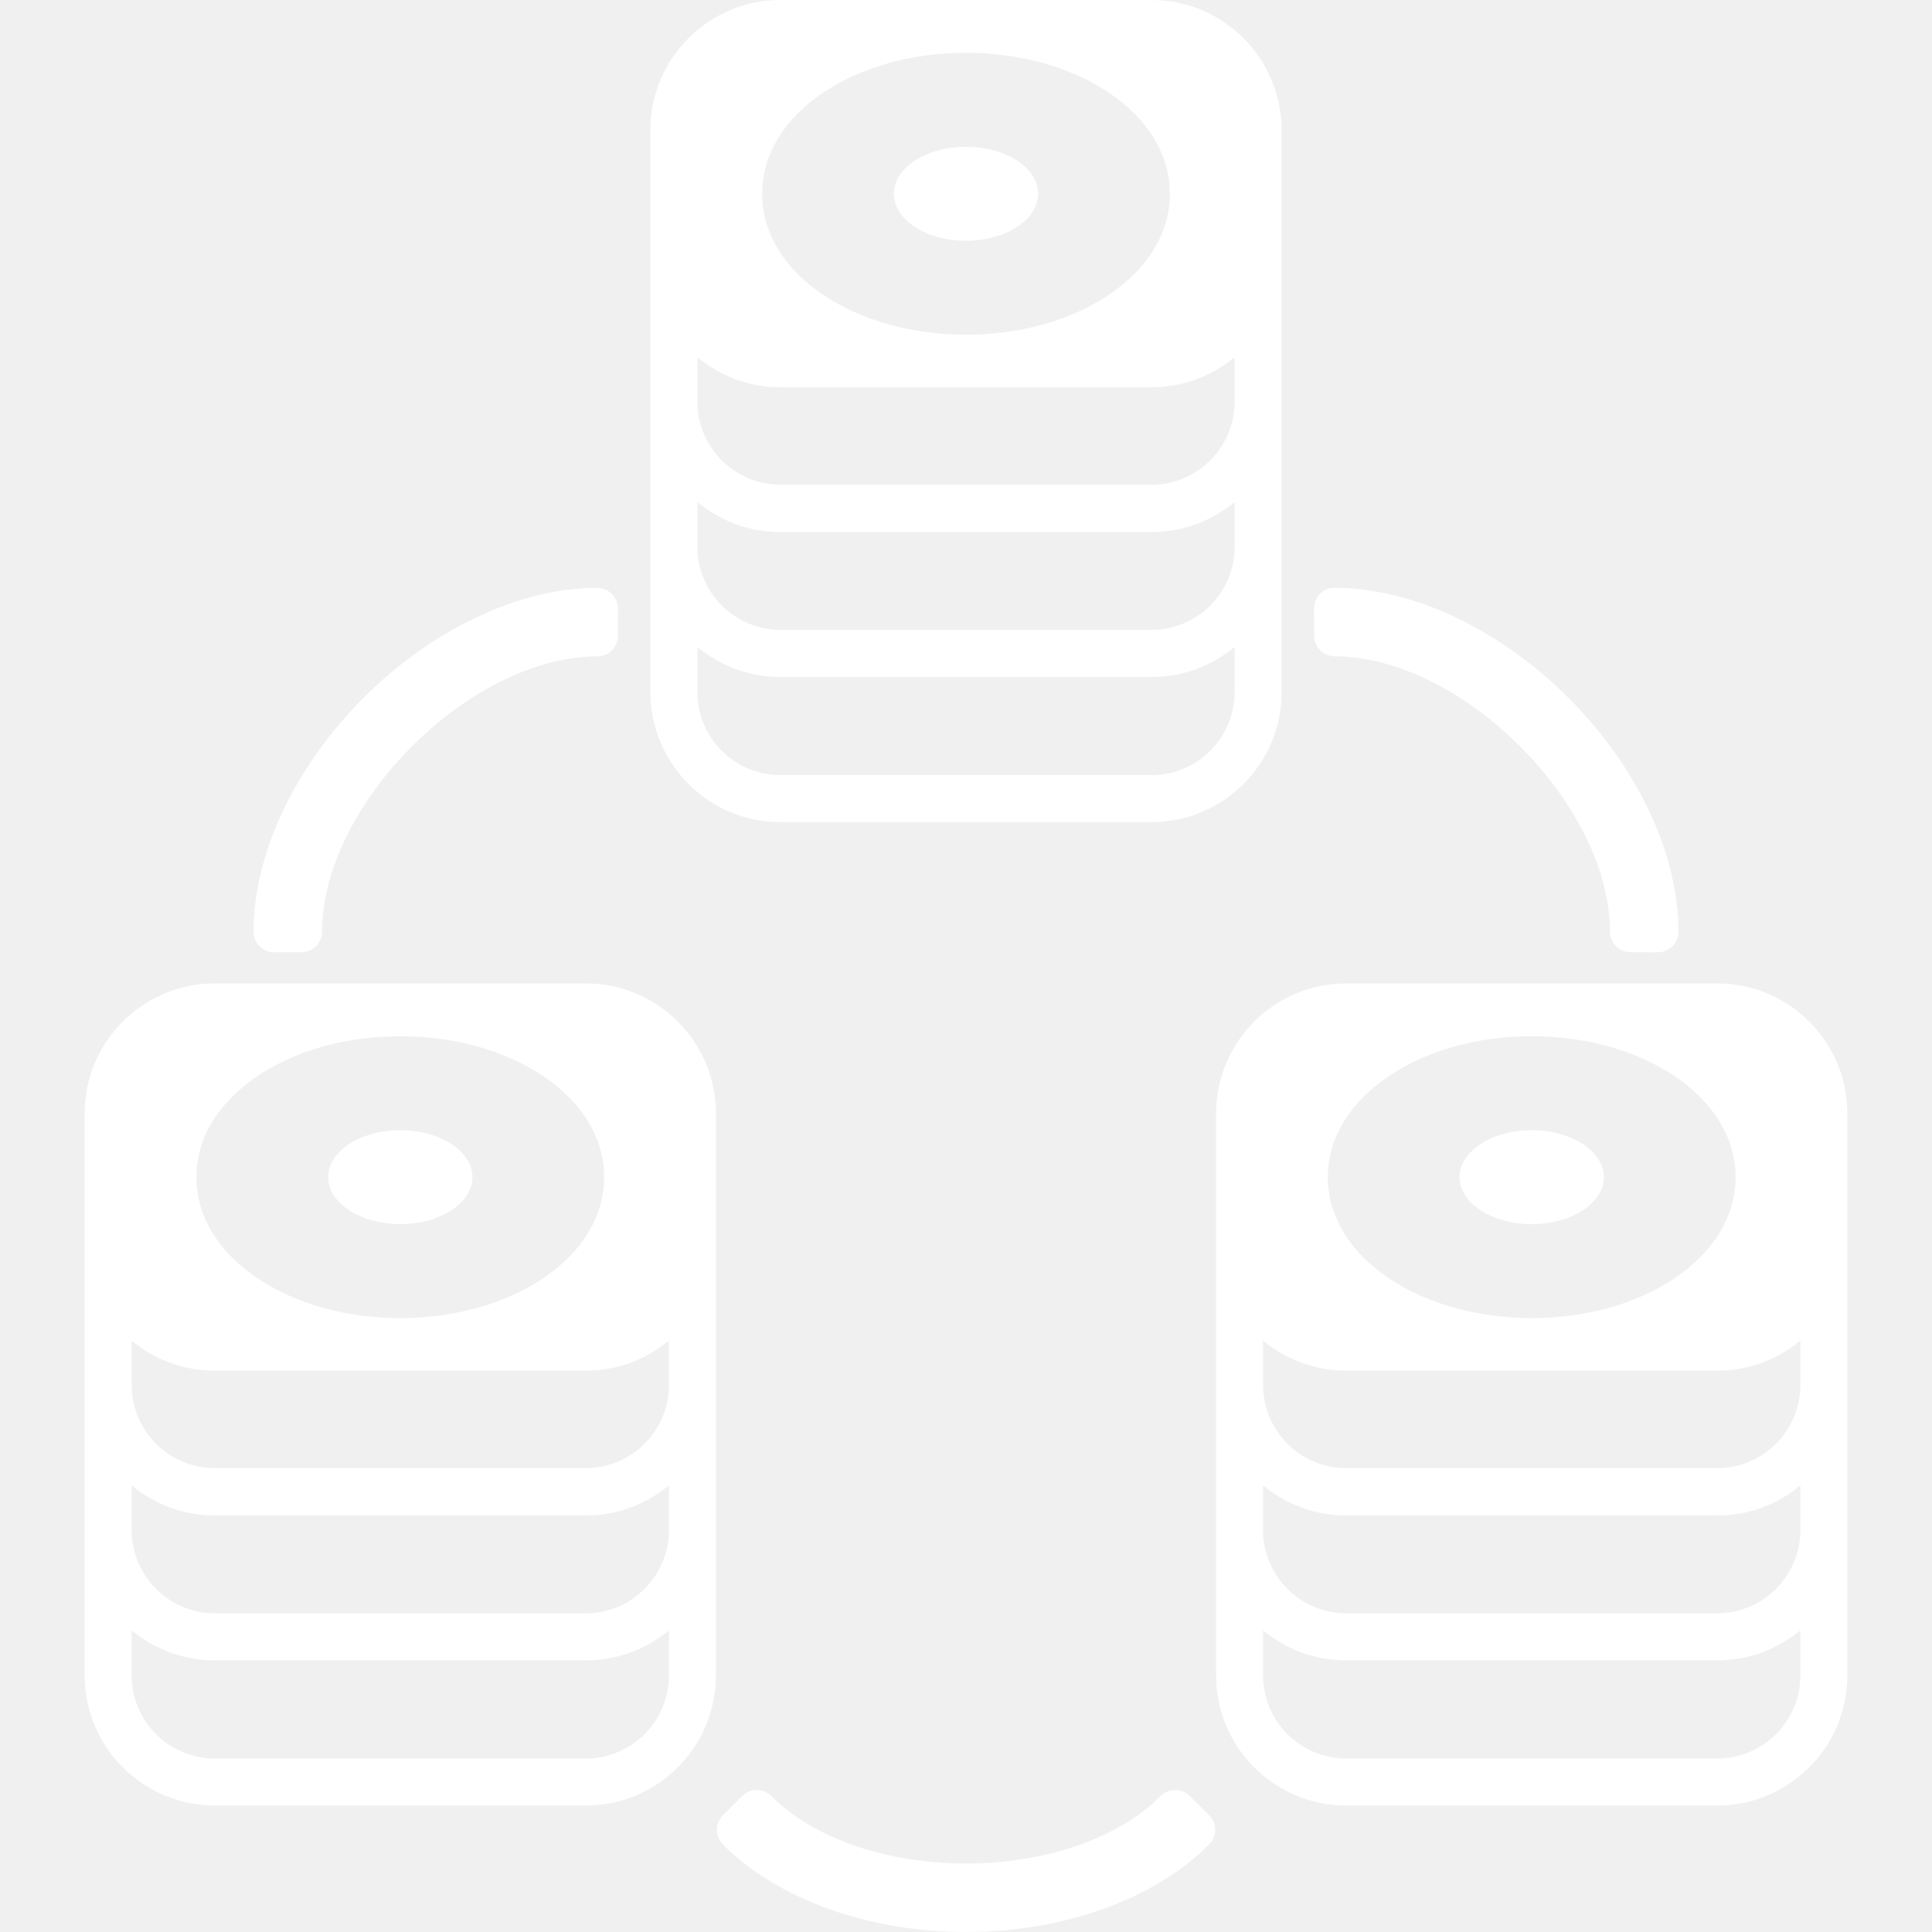
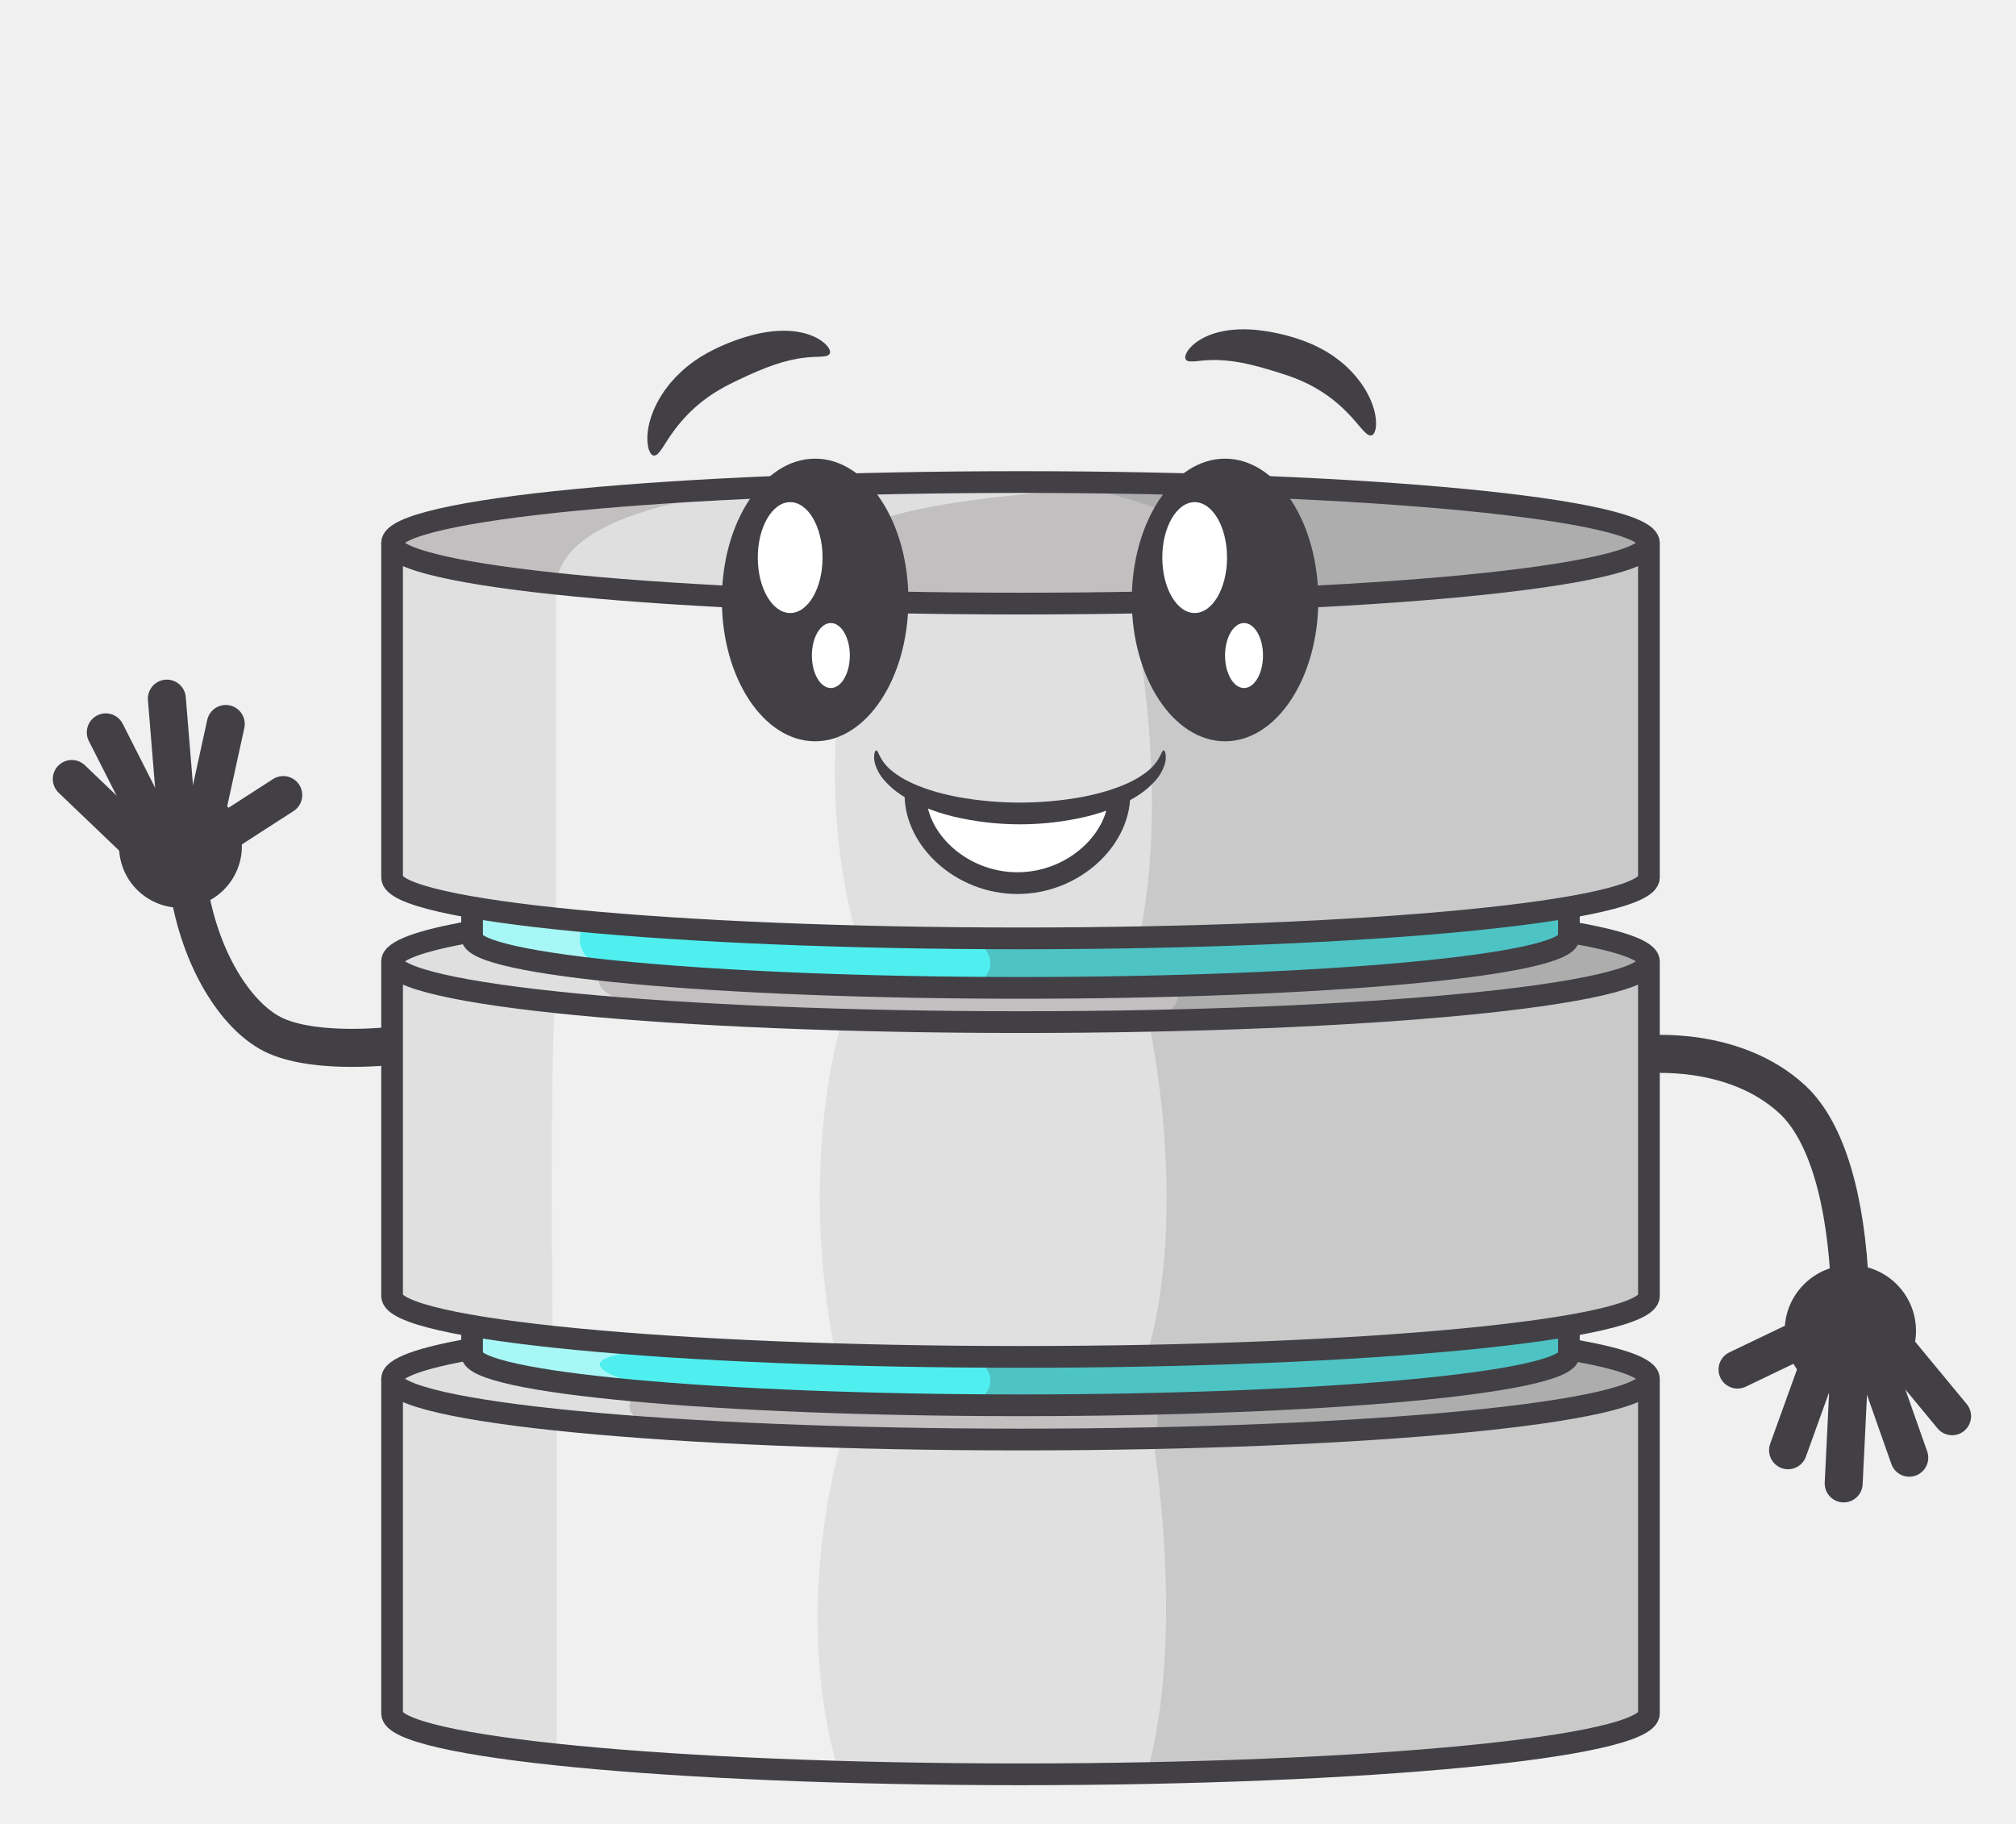
- <svg xmlns="http://www.w3.org/2000/svg" version="1.1" id="Capa_1" x="0px" y="0px" viewBox="0 0 423 423" style="enable-background:new 0 0 423 423;" xml:space="preserve">
-   <g>
-     <path style="fill: white;" d="M260.474,393.222c-1.761-1.753-4.61-1.747-6.363,0.014C244.904,402.48,228.975,408,211.5,408s-33.404-5.52-42.611-14.765   c-1.754-1.761-4.603-1.767-6.363-0.014l-4.252,4.233c-0.846,0.842-1.323,1.986-1.325,3.179c-0.002,1.194,0.469,2.339,1.312,3.185   C170.22,415.83,190.123,423,211.5,423s41.28-7.17,53.24-19.181c0.842-0.846,1.314-1.991,1.312-3.185   c-0.003-1.193-0.479-2.337-1.325-3.179L260.474,393.222z" />
-     <path style="fill: white;" d="M60.017,208.486c0.003,0,0.007,0,0.01,0l6-0.013c1.194-0.002,2.337-0.479,3.179-1.325c0.842-0.846,1.314-1.991,1.312-3.185   c-0.028-13.047,7.333-28.213,19.689-40.571c12.331-12.33,27.471-19.69,40.581-19.69c2.482,0,4.495-2.009,4.5-4.49l0.013-6   c0.002-1.195-0.516-2.342-1.36-3.189c-0.844-0.846-2.035-1.321-3.23-1.321c-16.921,0-36.028,9.003-51.109,24.083   c-15.116,15.117-24.119,34.261-24.083,51.21C55.523,206.478,57.536,208.486,60.017,208.486z" />
-     <path style="fill: white;" d="M292.293,143.703c13.03,0,28.17,7.361,40.5,19.69c12.357,12.357,19.718,27.524,19.69,40.571   c-0.002,1.194,0.469,2.339,1.311,3.185c0.842,0.846,1.985,1.322,3.179,1.325l6,0.013c0.003,0,0.006,0,0.01,0   c2.48,0,4.494-2.008,4.5-4.49c0.036-16.949-8.967-36.093-24.084-51.21c-15.081-15.08-34.187-24.083-51.199-24.083   c-1.195,0-2.341,0.476-3.186,1.321c-0.844,0.846-1.317,1.993-1.314,3.189l0.013,6C287.718,141.694,289.811,143.703,292.293,143.703   z" />
-     <path style="fill: white;" d="M170.882,180h81.237c15.706,0,28.485-12.778,28.485-28.487v-31.781c0-0.01,0-0.02,0-0.029V88.008v-0.086V56.307v-0.08   v-27.74C280.604,12.778,267.825,0,252.119,0h-81.237c-15.706,0-28.486,12.778-28.486,28.487v27.74v0.08v31.615v0.086v31.694   c0,0.01,0,0.02,0,0.029v31.781C142.396,167.222,155.175,180,170.882,180z M180.769,19.929c8.282-5.394,19.197-8.365,30.732-8.365   c11.535,0,22.45,2.971,30.732,8.365c8.969,5.837,13.906,13.825,13.906,22.491c0,8.667-4.937,16.655-13.906,22.493   c-8.282,5.395-19.197,8.365-30.732,8.365c-11.536,0-22.45-2.971-30.732-8.365c-8.968-5.838-13.906-13.826-13.906-22.493   C166.863,33.754,171.8,25.767,180.769,19.929z M152.682,78.201c4.939,4.113,11.285,6.592,18.2,6.592h81.237   c6.916,0,13.262-2.479,18.202-6.592v9.722c0,10.036-8.165,18.202-18.202,18.202h-81.237c-10.036,0-18.2-8.166-18.2-18.202V78.201z    M152.682,109.903c4.939,4.113,11.285,6.592,18.2,6.592h81.237c6.916,0,13.262-2.479,18.202-6.592v9.799   c0,10.037-8.165,18.203-18.202,18.203h-81.237c-10.036,0-18.2-8.166-18.2-18.203V109.903z M152.682,141.632   c4.939,4.112,11.287,6.587,18.2,6.587h81.237c6.915,0,13.263-2.475,18.202-6.587v9.881c0,10.035-8.165,18.2-18.202,18.2h-81.237   c-10.036,0-18.2-8.165-18.2-18.2V141.632z" />
-     <path style="fill: white;" d="M211.501,52.708c8.712,0,15.797-4.614,15.797-10.287c0-5.669-7.085-10.283-15.797-10.283   c-8.712,0-15.799,4.614-15.799,10.283C195.702,48.093,202.789,52.708,211.501,52.708z" />
-     <path style="fill: white;" d="M128.26,215.311H47.023c-15.706,0-28.485,12.778-28.485,28.487v27.74v0.08v31.615v0.086v31.694c0,0.01,0,0.02,0,0.029   v31.781c0,15.709,12.779,28.487,28.485,28.487h81.237c15.706,0,28.485-12.778,28.485-28.487v-31.781c0-0.01,0-0.02,0-0.029v-31.694   v-0.086v-31.615v-0.08v-27.74C156.745,228.089,143.966,215.311,128.26,215.311z M56.909,235.24   c8.282-5.395,19.197-8.365,30.732-8.365s22.45,2.971,30.732,8.365c8.969,5.837,13.905,13.825,13.905,22.491   c0,8.667-4.936,16.655-13.905,22.493c-8.282,5.395-19.197,8.365-30.732,8.365s-22.45-2.971-30.732-8.365   c-8.968-5.838-13.905-13.826-13.905-22.493C43.004,249.065,47.941,241.078,56.909,235.24z M146.461,366.824   c0,10.035-8.164,18.2-18.201,18.2H47.023c-10.035,0-18.2-8.164-18.2-18.2v-9.881c4.939,4.112,11.287,6.587,18.2,6.587h81.237   c6.914,0,13.263-2.475,18.201-6.587V366.824z M146.461,335.014c0,10.037-8.164,18.203-18.201,18.203H47.023   c-10.035,0-18.2-8.166-18.2-18.203v-9.799c4.939,4.113,11.285,6.592,18.2,6.592h81.237c6.916,0,13.262-2.479,18.201-6.592V335.014z    M146.461,303.233c0,10.036-8.164,18.202-18.201,18.202H47.023c-10.035,0-18.2-8.166-18.2-18.202v-9.722   c4.939,4.113,11.285,6.592,18.2,6.592h81.237c6.916,0,13.262-2.478,18.201-6.592V303.233z" />
-     <path style="fill: white;" d="M87.642,268.019c8.712,0,15.798-4.614,15.798-10.287c0-5.669-7.086-10.283-15.798-10.283s-15.799,4.614-15.799,10.283   C71.843,263.404,78.93,268.019,87.642,268.019z" />
-     <path style="fill: white;" d="M375.978,215.311h-81.236c-15.707,0-28.486,12.778-28.486,28.487v27.74v0.08v31.615v0.086v31.694c0,0.01,0,0.02,0,0.029   v31.781c0,15.709,12.779,28.487,28.486,28.487h81.236c15.706,0,28.485-12.778,28.485-28.487v-31.781c0-0.01,0-0.02,0-0.029v-31.694   v-0.086v-31.615v-0.08v-27.74C404.463,228.089,391.684,215.311,375.978,215.311z M304.628,235.24   c8.282-5.395,19.196-8.365,30.732-8.365c11.534,0,22.449,2.971,30.731,8.365c8.969,5.837,13.906,13.825,13.906,22.491   c0,8.667-4.938,16.655-13.906,22.493c-8.282,5.395-19.197,8.365-30.731,8.365c-11.536,0-22.45-2.971-30.732-8.365   c-8.969-5.838-13.906-13.826-13.906-22.493C290.722,249.065,295.659,241.078,304.628,235.24z M394.18,366.824   c0,10.035-8.165,18.2-18.202,18.2h-81.236c-10.036,0-18.2-8.164-18.2-18.2v-9.881c4.939,4.112,11.286,6.587,18.2,6.587h81.236   c6.915,0,13.263-2.475,18.202-6.587V366.824z M394.18,335.014c0,10.037-8.165,18.203-18.202,18.203h-81.236   c-10.036,0-18.2-8.166-18.2-18.203v-9.799c4.939,4.113,11.285,6.592,18.2,6.592h81.236c6.916,0,13.263-2.479,18.202-6.592V335.014z    M394.18,303.233c0,10.036-8.165,18.202-18.202,18.202h-81.236c-10.036,0-18.2-8.166-18.2-18.202v-9.722   c4.939,4.113,11.285,6.592,18.2,6.592h81.236c6.916,0,13.263-2.478,18.202-6.592V303.233z" />
-     <path style="fill: white;" d="M335.36,268.019c8.712,0,15.797-4.614,15.797-10.287c0-5.669-7.085-10.283-15.797-10.283   c-8.713,0-15.799,4.614-15.799,10.283C319.561,263.404,326.647,268.019,335.36,268.019z" />
+ <svg xmlns="http://www.w3.org/2000/svg" xmlns:xlink="http://www.w3.org/1999/xlink" viewBox="0 -60 399 361" version="1.1">
+   <defs>
+     <filter id="alpha" filterUnits="objectBoundingBox" x="0%" y="0%" width="100%" height="100%">
+       <feColorMatrix type="matrix" in="SourceGraphic" values="0 0 0 0 1 0 0 0 0 1 0 0 0 0 1 0 0 0 1 0" />
+     </filter>
+     <mask id="mask0">
+       <g filter="url(#alpha)">
+         <rect x="0" y="0" width="399" height="301" style="fill:rgb(0%,0%,0%);fill-opacity:0.149;stroke:none;" />
+       </g>
+     </mask>
+     <clipPath id="clip1">
+       <rect x="0" y="0" width="399" height="301" />
+     </clipPath>
+     <g id="surface5" clip-path="url(#clip1)">
+       <path style=" stroke:none;fill-rule:nonzero;fill:rgb(25.882%,25.098%,27.059%);fill-opacity:1;" d="M 224.176 60.641 C 224.176 60.641 231.652 95.023 225.68 124.539 C 225.68 124.539 311.996 125.227 325.734 114.039 C 326.594 91.016 324.66 48.633 324.66 48.633 C 324.66 48.633 343.332 35.938 204.68 34.215 C 235.59 40.461 261.773 51.004 224.176 60.641 Z M 224.176 60.641 " />
+     </g>
+     <mask id="mask1">
+       <g filter="url(#alpha)">
+         <rect x="0" y="0" width="399" height="301" style="fill:rgb(0%,0%,0%);fill-opacity:0.149;stroke:none;" />
+       </g>
+     </mask>
+     <clipPath id="clip2">
+       <rect x="0" y="0" width="399" height="301" />
+     </clipPath>
+     <g id="surface8" clip-path="url(#clip2)">
+       <path style=" stroke:none;fill-rule:nonzero;fill:rgb(25.882%,25.098%,27.059%);fill-opacity:1;" d="M 227.434 142.66 C 227.434 142.66 235.555 179.414 226.914 208.516 C 226.914 208.516 312.98 207.223 326.82 196.895 C 326.496 155.91 326.305 131.188 326.305 131.188 C 326.305 131.188 327.164 127.312 310.281 124.301 C 307.703 126.598 314 133.051 230.582 135.488 C 236.875 136.504 229.586 142.555 227.434 142.66 Z M 227.434 142.66 " />
+     </g>
+     <mask id="mask2">
+       <g filter="url(#alpha)">
+         <rect x="0" y="0" width="399" height="301" style="fill:rgb(0%,0%,0%);fill-opacity:0.149;stroke:none;" />
+       </g>
+     </mask>
+     <clipPath id="clip3">
+       <rect x="0" y="0" width="399" height="301" />
+     </clipPath>
+     <g id="surface11" clip-path="url(#clip3)">
+       <path style=" stroke:none;fill-rule:nonzero;fill:rgb(25.882%,25.098%,27.059%);fill-opacity:1;" d="M 228.254 225.25 C 228.254 225.25 234.73 263.578 226.965 291.086 C 226.965 291.086 315.875 291.77 326.496 278.859 C 325.855 249.492 324.566 217.223 324.566 217.223 C 324.566 217.223 331.969 209.797 311.367 207.539 C 305.895 213.672 261.465 216.254 228.629 217.223 C 229.918 221.746 228.254 225.25 228.254 225.25 Z M 228.254 225.25 " />
+     </g>
+     <mask id="mask3">
+       <g filter="url(#alpha)">
+         <rect x="0" y="0" width="399" height="301" style="fill:rgb(0%,0%,0%);fill-opacity:0.251;stroke:none;" />
+       </g>
+     </mask>
+     <clipPath id="clip4">
+       <rect x="0" y="0" width="399" height="301" />
+     </clipPath>
+     <g id="surface14" clip-path="url(#clip4)">
+       <path style=" stroke:none;fill-rule:nonzero;fill:rgb(25.882%,25.098%,27.059%);fill-opacity:1;" d="M 191.59 125.016 C 191.59 125.016 200.816 129.965 192.66 135.344 C 218.848 137.066 303.625 133.84 310.281 125.23 C 311.996 121.359 309.422 119.207 309.422 119.207 C 309.422 119.207 250.613 126.523 191.59 125.016 Z M 191.59 125.016 " />
+     </g>
+     <mask id="mask4">
+       <g filter="url(#alpha)">
+         <rect x="0" y="0" width="399" height="301" style="fill:rgb(0%,0%,0%);fill-opacity:0.251;stroke:none;" />
+       </g>
+     </mask>
+     <clipPath id="clip5">
+       <rect x="0" y="0" width="399" height="301" />
+     </clipPath>
+     <g id="surface17" clip-path="url(#clip5)">
+       <path style=" stroke:none;fill-rule:nonzero;fill:rgb(25.882%,25.098%,27.059%);fill-opacity:1;" d="M 191.59 207.637 C 191.59 207.637 200.816 212.586 192.66 217.965 C 218.848 219.684 303.625 216.457 310.281 207.852 C 311.996 203.98 309.422 201.828 309.422 201.828 C 309.422 201.828 250.613 209.141 191.59 207.637 Z M 191.59 207.637 " />
+     </g>
+     <mask id="mask5">
+       <g filter="url(#alpha)">
+         <rect x="0" y="0" width="399" height="301" style="fill:rgb(0%,0%,0%);fill-opacity:0.502;stroke:none;" />
+       </g>
+     </mask>
+     <clipPath id="clip6">
+       <rect x="0" y="0" width="399" height="301" />
+     </clipPath>
+     <g id="surface20" clip-path="url(#clip6)">
+       <path style=" stroke:none;fill-rule:nonzero;fill:rgb(100%,100%,100%);fill-opacity:1;" d="M 163.023 224.227 C 156.934 223.828 150.449 223.582 144.445 223.129 C 133.285 222.266 123.754 223.867 112.809 221.066 C 112.133 220.891 111.469 220.668 110.82 220.402 C 110.805 220.59 110.16 219.613 110.16 219.809 C 110.16 228.52 110.16 285.965 110.16 285.965 C 110.16 285.965 128.273 289.18 166.18 291.129 C 166.18 291.129 156.176 264.008 166.48 225.277 C 165.309 224.988 164.156 224.637 163.023 224.227 Z M 163.023 224.227 " />
+     </g>
+     <mask id="mask6">
+       <g filter="url(#alpha)">
+         <rect x="0" y="0" width="399" height="301" style="fill:rgb(0%,0%,0%);fill-opacity:0.502;stroke:none;" />
+       </g>
+     </mask>
+     <clipPath id="clip7">
+       <rect x="0" y="0" width="399" height="301" />
+     </clipPath>
+     <g id="surface23" clip-path="url(#clip7)">
+       <path style=" stroke:none;fill-rule:nonzero;fill:rgb(100%,100%,100%);fill-opacity:1;" d="M 126.777 215.484 C 116.477 214.594 106.223 212.164 96.086 209.141 C 94.406 208.723 92.883 207.891 91.363 207.051 C 87.285 207.48 78.512 209.121 78.004 215.363 C 78.652 215.629 79.316 215.848 79.992 216.027 C 90.938 218.824 101.453 220.762 112.613 221.621 C 118.625 222.078 124.699 222.727 130.789 223.129 C 126.828 221.707 121.543 218.934 126.777 215.484 Z M 126.777 215.484 " />
+     </g>
+     <mask id="mask7">
+       <g filter="url(#alpha)">
+         <rect x="0" y="0" width="399" height="301" style="fill:rgb(0%,0%,0%);fill-opacity:0.502;stroke:none;" />
+       </g>
+     </mask>
+     <clipPath id="clip8">
+       <rect x="0" y="0" width="399" height="301" />
+     </clipPath>
+     <g id="surface26" clip-path="url(#clip8)">
+       <path style=" stroke:none;fill-rule:nonzero;fill:rgb(100%,100%,100%);fill-opacity:1;" d="M 93.73 202.859 L 93.418 206.898 C 93.418 206.898 92.605 206.918 91.355 207.051 C 92.875 207.891 94.398 208.723 96.074 209.141 C 106.223 212.156 116.484 214.594 126.77 215.484 C 127.32 215.129 127.895 214.805 128.484 214.52 C 128.484 214.52 106.895 209.492 127.84 207.262 C 116.426 205.352 105.16 202.34 93.73 202.859 Z M 93.73 202.859 " />
+     </g>
+     <mask id="mask8">
+       <g filter="url(#alpha)">
+         <rect x="0" y="0" width="399" height="301" style="fill:rgb(0%,0%,0%);fill-opacity:0.502;stroke:none;" />
+       </g>
+     </mask>
+     <clipPath id="clip9">
+       <rect x="0" y="0" width="399" height="301" />
+     </clipPath>
+     <g id="surface29" clip-path="url(#clip9)">
+       <path style=" stroke:none;fill-rule:nonzero;fill:rgb(100%,100%,100%);fill-opacity:1;" d="M 90.234 124.336 C 86.031 124.77 79.129 126.211 78.047 131.043 C 78.004 131.23 77.969 131.453 77.93 131.711 C 87.723 136.082 99.137 136.418 110.027 137.926 C 111.316 138.141 112.391 138.355 113.676 138.355 C 117.613 138.645 121.547 138.719 125.48 138.809 C 121.012 137.52 117.047 135.492 119.078 132.613 C 111.199 132.008 103.449 130.246 96.078 127.383 C 94.062 126.504 92.109 125.484 90.234 124.336 Z M 90.234 124.336 " />
+     </g>
+     <mask id="mask9">
+       <g filter="url(#alpha)">
+         <rect x="0" y="0" width="399" height="301" style="fill:rgb(0%,0%,0%);fill-opacity:0.502;stroke:none;" />
+       </g>
+     </mask>
+     <clipPath id="clip10">
+       <rect x="0" y="0" width="399" height="301" />
+     </clipPath>
+     <g id="surface32" clip-path="url(#clip10)">
+       <path style=" stroke:none;fill-rule:nonzero;fill:rgb(100%,100%,100%);fill-opacity:1;" d="M 92.746 119.992 L 93.504 124.156 C 93.504 124.156 92.148 124.145 90.234 124.336 C 92.109 125.484 94.062 126.504 96.078 127.383 C 103.449 130.246 111.199 132.008 119.078 132.613 C 119.262 132.359 119.465 132.121 119.688 131.902 C 119.688 131.902 111.98 128.891 115.809 122.465 C 111.688 121.625 107.637 120.801 103.59 120.5 C 99.977 120.18 96.359 120.07 92.746 119.992 Z M 92.746 119.992 " />
+     </g>
+     <mask id="mask10">
+       <g filter="url(#alpha)">
+         <rect x="0" y="0" width="399" height="301" style="fill:rgb(0%,0%,0%);fill-opacity:0.502;stroke:none;" />
+       </g>
+     </mask>
+     <clipPath id="clip11">
+       <rect x="0" y="0" width="399" height="301" />
+     </clipPath>
+     <g id="surface35" clip-path="url(#clip11)">
+       <path style=" stroke:none;fill-rule:nonzero;fill:rgb(100%,100%,100%);fill-opacity:1;" d="M 226.789 36.16 C 226.789 36.16 110.242 27.121 110.027 56.598 L 110.027 120.285 C 110.027 120.285 112.82 122.434 124.84 123.297 L 124.941 123.863 C 126.527 123.898 128.117 123.938 129.703 124 C 130.262 123.633 130.914 123.426 131.582 123.406 C 136.156 123.281 140.73 123.66 145.266 124.246 C 149.469 124.785 153.949 125.582 157.812 125.871 L 159.051 125.957 C 162.531 125.508 166.023 125.277 169.523 125.129 C 167.164 117.363 160.883 89.133 170.133 59.18 L 180.863 60.473 C 180.863 60.473 125.91 40.891 226.789 36.16 Z M 226.789 36.16 " />
+     </g>
+     <mask id="mask11">
+       <g filter="url(#alpha)">
+         <rect x="0" y="0" width="399" height="301" style="fill:rgb(0%,0%,0%);fill-opacity:0.502;stroke:none;" />
+       </g>
+     </mask>
+     <clipPath id="clip12">
+       <rect x="0" y="0" width="399" height="301" />
+     </clipPath>
+     <g id="surface38" clip-path="url(#clip12)">
+       <path style=" stroke:none;fill-rule:nonzero;fill:rgb(100%,100%,100%);fill-opacity:1;" d="M 166.691 141.586 C 166.691 141.586 161.914 142.469 157.461 141.176 C 153.527 141.086 149.59 141.012 145.656 140.723 C 144.371 140.723 143.297 140.508 142.008 140.293 C 135.02 139.324 128.027 140.344 121.176 138.969 C 119.609 138.93 118.043 138.934 116.477 138.914 C 114.25 138.918 112.031 138.781 109.824 138.504 C 108.785 153.578 109.379 204.195 109.379 204.195 C 109.379 204.195 118.84 206.578 125.922 206.578 L 125.91 206.73 C 131.023 206.5 136.105 206.977 141.184 207.742 C 149.273 208.008 157.367 208.227 165.465 208.332 C 163.715 200.574 158.602 171.316 166.691 141.586 Z M 166.691 141.586 " />
+     </g>
+   </defs>
+   <g id="surface1">
+     <path style=" stroke:none;fill-rule:nonzero;fill:rgb(87.843%,87.843%,87.843%);fill-opacity:1;" d="M 76.68 113.312 C 76.68 113.312 84.406 124.609 191.293 125.254 C 296.891 128.48 326.184 115.25 326.184 115.25 L 327.469 46.832 C 327.469 46.832 322.961 57.156 209.637 59.094 C 96.312 61.031 76.996 48.121 76.996 48.121 Z M 76.68 113.312 " />
+     <path style=" stroke:none;fill-rule:nonzero;fill:rgb(87.843%,87.843%,87.843%);fill-opacity:1;" d="M 76.68 195.934 C 76.68 195.934 84.406 207.227 191.293 207.871 C 296.891 211.102 326.184 197.867 326.184 197.867 L 327.469 129.449 C 327.469 129.449 322.961 139.777 209.637 141.715 C 96.312 143.648 76.996 130.742 76.996 130.742 Z M 76.68 195.934 " />
+     <path style=" stroke:none;fill-rule:nonzero;fill:rgb(87.843%,87.843%,87.843%);fill-opacity:1;" d="M 76.68 279.41 C 76.68 279.41 84.406 290.707 191.293 291.352 C 296.891 294.578 326.184 281.348 326.184 281.348 L 327.469 212.93 C 327.469 212.93 322.961 223.258 209.637 225.191 C 96.312 227.129 76.996 214.219 76.996 214.219 Z M 76.68 279.41 " />
+     <path style=" stroke:none;fill-rule:nonzero;fill:rgb(75.686%,74.902%,74.902%);fill-opacity:1;" d="M 92.93 206.777 C 92.93 206.777 79.336 208.355 77.762 213.805 C 77.762 213.805 89.234 224.328 199.656 224.973 C 310.082 225.617 327.465 212.926 327.465 212.926 C 327.465 212.926 318.008 206.766 310.137 207.055 C 310.422 210.066 306.988 212.793 286.672 214.801 C 266.352 216.809 95.98 223.426 92.93 206.777 Z M 92.93 206.777 " />
+     <path style=" stroke:none;fill-rule:nonzero;fill:rgb(75.686%,74.902%,74.902%);fill-opacity:1;" d="M 92.93 123.727 C 92.93 123.727 79.336 125.305 77.762 130.754 C 77.762 130.754 89.234 141.277 199.656 141.926 C 310.082 142.57 327.465 129.875 327.465 129.875 C 327.465 129.875 318.008 123.719 310.137 124.008 C 310.422 127.02 306.988 129.742 286.672 131.75 C 266.352 133.762 95.98 140.379 92.93 123.727 Z M 92.93 123.727 " />
+     <path style=" stroke:none;fill-rule:nonzero;fill:rgb(75.686%,74.902%,74.902%);fill-opacity:1;" d="M 325.855 47.035 C 325.855 40.332 270.094 34.895 201.309 34.895 C 132.523 34.895 76.762 40.332 76.762 47.035 C 76.762 53.742 132.523 59.18 201.309 59.18 C 270.094 59.18 325.855 53.742 325.855 47.035 Z M 325.855 47.035 " />
+     <path style=" stroke:none;fill-rule:nonzero;fill:rgb(31.373%,93.725%,93.725%);fill-opacity:1;" d="M 93.289 119.637 C 93.289 119.637 186.137 131.387 310.723 119.766 C 312.012 124.93 309.758 126.223 309.758 126.223 C 309.758 126.223 277.242 136.227 195.473 135.258 C 113.699 134.289 92.773 126.223 92.773 126.223 Z M 93.289 119.637 " />
+     <path style=" stroke:none;fill-rule:nonzero;fill:rgb(31.373%,93.725%,93.725%);fill-opacity:1;" d="M 93.074 202.473 C 93.074 202.473 178.926 214.953 310.281 202.902 L 309.852 208.926 C 309.852 208.926 293.109 220.977 187.512 217.965 C 112.391 217.102 94.504 210.074 94.504 210.074 Z M 93.074 202.473 " />
+     <path style=" stroke:none;fill-rule:nonzero;fill:rgb(100%,100%,100%);fill-opacity:1;" d="M 215.754 99.891 C 215.395 100.152 215.02 100.391 214.629 100.602 C 214.891 100.445 213.918 100.855 213.789 100.895 C 212.918 101.137 212.027 101.32 211.133 101.438 C 209.238 101.773 207.328 101.977 205.406 102.047 C 203.402 102.113 200.926 102.117 199.27 101.898 C 196.828 101.57 194.406 101.109 191.938 101.004 C 191.422 100.977 190.902 101.082 190.438 101.309 L 190.402 101.309 C 190.328 101.285 190.113 101.207 189.988 101.16 C 189.863 101.117 189.734 101.035 189.609 100.969 C 189.523 100.922 189.438 100.871 189.355 100.82 C 189.324 100.789 189.074 100.605 188.984 100.52 L 188.941 100.48 C 188.812 100.285 188.703 100.082 188.609 99.867 C 187.809 98.172 185.363 97.816 183.887 98.719 C 182.172 99.766 181.938 101.754 182.738 103.449 C 183.711 105.504 185.422 106.785 187.426 107.578 C 187.312 108.906 187.895 110.332 189.145 110.902 C 195.246 113.684 203.215 115.289 209.535 112.406 C 210.734 111.859 211.809 111.066 212.984 110.469 L 213.004 110.469 C 213.262 110.359 213.52 110.254 213.777 110.152 C 214.512 109.852 215.238 109.531 215.965 109.211 C 218.637 108.023 220.949 105.93 220.969 102.801 C 220.988 100.301 217.879 98.348 215.754 99.891 Z M 215.754 99.891 " />
+     <use xlink:href="#surface5" mask="url(#mask0)" />
+     <use xlink:href="#surface8" mask="url(#mask1)" />
+     <use xlink:href="#surface11" mask="url(#mask2)" />
+     <use xlink:href="#surface14" mask="url(#mask3)" />
+     <use xlink:href="#surface17" mask="url(#mask4)" />
+     <use xlink:href="#surface20" mask="url(#mask5)" />
+     <use xlink:href="#surface23" mask="url(#mask6)" />
+     <use xlink:href="#surface26" mask="url(#mask7)" />
+     <use xlink:href="#surface29" mask="url(#mask8)" />
+     <use xlink:href="#surface32" mask="url(#mask9)" />
+     <use xlink:href="#surface35" mask="url(#mask10)" />
+     <use xlink:href="#surface38" mask="url(#mask11)" />
+     <path style="fill:none;stroke-width:20;stroke-linecap:butt;stroke-linejoin:miter;stroke:rgb(25.882%,25.098%,27.059%);stroke-opacity:1;stroke-miterlimit:10;" d="M 1520.484 220.482 C 1520.484 189.599 1261.046 164.581 941.002 164.581 C 620.977 164.581 361.539 189.599 361.539 220.482 C 361.539 251.347 620.977 276.383 941.002 276.383 C 1261.046 276.383 1520.484 251.347 1520.484 220.482 Z M 1520.484 220.482 " transform="matrix(0.214632,0,0,0.215154,0,0)" />
+     <path style="fill:none;stroke-width:20;stroke-linecap:butt;stroke-linejoin:miter;stroke:rgb(25.882%,25.098%,27.059%);stroke-opacity:1;stroke-miterlimit:10;" d="M 361.557 220.446 L 361.557 528.456 C 361.557 559.339 620.995 584.357 941.039 584.357 C 1261.064 584.357 1520.502 559.357 1520.502 528.456 L 1520.502 220.555 " transform="matrix(0.214632,0,0,0.215154,0,0)" />
+     <path style="fill:none;stroke-width:20;stroke-linecap:butt;stroke-linejoin:miter;stroke:rgb(25.882%,25.098%,27.059%);stroke-opacity:1;stroke-miterlimit:10;" d="M 435.303 555.054 L 435.303 583.358 C 435.303 609.049 661.726 629.891 941.002 629.891 C 1220.296 629.891 1446.702 609.049 1446.702 583.358 L 1446.702 555.054 " transform="matrix(0.214632,0,0,0.215154,0,0)" />
+     <path style="fill:none;stroke-width:20;stroke-linecap:butt;stroke-linejoin:miter;stroke:rgb(25.882%,25.098%,27.059%);stroke-opacity:1;stroke-miterlimit:10;" d="M 1445.774 578.348 C 1493.384 586.282 1520.484 595.468 1520.484 605.472 C 1520.484 636.355 1261.046 661.391 941.002 661.391 C 620.977 661.391 361.557 636.355 361.557 605.454 C 361.557 595.559 388.402 586.173 435.376 578.039 " transform="matrix(0.214632,0,0,0.215154,0,0)" />
+     <path style="fill:none;stroke-width:20;stroke-linecap:butt;stroke-linejoin:miter;stroke:rgb(25.882%,25.098%,27.059%);stroke-opacity:1;stroke-miterlimit:10;" d="M 361.557 605.454 L 361.557 913.446 C 361.557 944.329 620.995 969.365 941.039 969.365 C 1261.064 969.365 1520.502 944.365 1520.502 913.446 L 1520.502 605.563 " transform="matrix(0.214632,0,0,0.215154,0,0)" />
+     <path style="fill:none;stroke-width:20;stroke-linecap:butt;stroke-linejoin:miter;stroke:rgb(25.882%,25.098%,27.059%);stroke-opacity:1;stroke-miterlimit:10;" d="M 435.303 936.068 L 435.303 967.35 C 435.303 993.058 661.726 1013.883 941.002 1013.883 C 1220.296 1013.883 1446.702 993.058 1446.702 967.35 L 1446.702 939.063 " transform="matrix(0.214632,0,0,0.215154,0,0)" />
+     <path style="fill:none;stroke-width:20;stroke-linecap:butt;stroke-linejoin:miter;stroke:rgb(25.882%,25.098%,27.059%);stroke-opacity:1;stroke-miterlimit:10;" d="M 1445.774 962.357 C 1493.384 970.273 1520.484 979.478 1520.484 989.482 C 1520.484 1020.364 1261.046 1045.383 941.002 1045.383 C 620.977 1045.383 361.557 1020.364 361.557 989.445 C 361.557 979.569 388.402 970.182 435.376 962.049 " transform="matrix(0.214632,0,0,0.215154,0,0)" />
+     <path style="fill:none;stroke-width:20;stroke-linecap:butt;stroke-linejoin:miter;stroke:rgb(25.882%,25.098%,27.059%);stroke-opacity:1;stroke-miterlimit:10;" d="M 361.557 989.445 L 361.557 1297.456 C 361.557 1328.338 620.995 1353.357 941.039 1353.357 C 1261.064 1353.357 1520.502 1328.356 1520.502 1297.456 L 1520.502 989.554 " transform="matrix(0.214632,0,0,0.215154,0,0)" />
+     <path style=" stroke:none;fill-rule:nonzero;fill:rgb(25.882%,25.098%,27.059%);fill-opacity:1;" d="M 260.914 58.75 C 260.914 43.301 252.652 30.781 242.457 30.781 C 232.262 30.781 223.996 43.301 223.996 58.75 C 223.996 74.195 232.262 86.719 242.457 86.719 C 252.652 86.719 260.914 74.195 260.914 58.75 Z M 260.914 58.75 " />
+     <path style=" stroke:none;fill-rule:nonzero;fill:rgb(25.882%,25.098%,27.059%);fill-opacity:1;" d="M 179.785 58.75 C 179.785 43.301 171.52 30.781 161.324 30.781 C 151.133 30.781 142.867 43.301 142.867 58.75 C 142.867 74.195 151.133 86.719 161.324 86.719 C 171.52 86.719 179.785 74.195 179.785 58.75 Z M 179.785 58.75 " />
+     <path style=" stroke:none;fill-rule:nonzero;fill:rgb(100%,100%,100%);fill-opacity:1;" d="M 242.852 50.359 C 242.852 44.297 239.984 39.387 236.445 39.387 C 232.91 39.387 230.039 44.297 230.039 50.359 C 230.039 56.418 232.91 61.332 236.445 61.332 C 239.984 61.332 242.852 56.418 242.852 50.359 Z M 242.852 50.359 " />
+     <path style=" stroke:none;fill-rule:nonzero;fill:rgb(100%,100%,100%);fill-opacity:1;" d="M 162.797 50.359 C 162.797 44.297 159.926 39.387 156.391 39.387 C 152.852 39.387 149.98 44.297 149.98 50.359 C 149.98 56.418 152.852 61.332 156.391 61.332 C 159.926 61.332 162.797 56.418 162.797 50.359 Z M 162.797 50.359 " />
+     <path style=" stroke:none;fill-rule:nonzero;fill:rgb(100%,100%,100%);fill-opacity:1;" d="M 168.195 69.746 C 168.195 73.297 166.512 76.176 164.438 76.176 C 162.363 76.176 160.684 73.297 160.684 69.746 C 160.684 66.195 162.363 63.312 164.438 63.312 C 166.512 63.312 168.195 66.195 168.195 69.746 Z M 168.195 69.746 " />
+     <path style=" stroke:none;fill-rule:nonzero;fill:rgb(100%,100%,100%);fill-opacity:1;" d="M 249.969 69.746 C 249.969 73.297 248.285 76.176 246.211 76.176 C 244.141 76.176 242.457 73.297 242.457 69.746 C 242.457 66.195 244.137 63.312 246.211 63.312 C 248.289 63.312 249.969 66.195 249.969 69.746 Z M 249.969 69.746 " />
+     <path style="fill:none;stroke-width:35;stroke-linecap:butt;stroke-linejoin:miter;stroke:rgb(25.882%,25.098%,27.059%);stroke-opacity:1;stroke-miterlimit:10;" d="M 1517.881 691.185 C 1517.881 691.185 1598.543 682.615 1652.614 732.38 C 1685.046 762.228 1702.427 825.936 1705.812 904.876 " transform="matrix(0.214632,0,0,0.215154,0,0)" />
+     <path style=" stroke:none;fill-rule:nonzero;fill:rgb(25.882%,25.098%,27.059%);fill-opacity:1;" d="M 379.207 203.418 C 379.211 210.613 373.391 216.445 366.215 216.445 C 359.035 216.449 353.219 210.613 353.219 203.418 C 353.215 196.227 359.035 190.391 366.211 190.391 C 373.391 190.391 379.207 196.223 379.207 203.418 Z M 379.207 203.418 " />
+     <path style="fill:none;stroke-width:35;stroke-linecap:round;stroke-linejoin:miter;stroke:rgb(25.882%,25.098%,27.059%);stroke-opacity:1;stroke-miterlimit:10;" d="M 1731.146 940.734 L 1800.069 1023.923 " transform="matrix(0.214632,0,0,0.215154,0,0)" />
+     <path style="fill:none;stroke-width:35;stroke-linecap:round;stroke-linejoin:miter;stroke:rgb(25.882%,25.098%,27.059%);stroke-opacity:1;stroke-miterlimit:10;" d="M 1721.064 950.211 L 1760.576 1062.086 " transform="matrix(0.214632,0,0,0.215154,0,0)" />
+     <path style="fill:none;stroke-width:35;stroke-linecap:round;stroke-linejoin:miter;stroke:rgb(25.882%,25.098%,27.059%);stroke-opacity:1;stroke-miterlimit:10;" d="M 1705.976 965.48 L 1700.098 1085.743 " transform="matrix(0.214632,0,0,0.215154,0,0)" />
+     <path style="fill:none;stroke-width:35;stroke-linecap:round;stroke-linejoin:miter;stroke:rgb(25.882%,25.098%,27.059%);stroke-opacity:1;stroke-miterlimit:10;" d="M 1684.955 955.149 L 1648.792 1055.223 " transform="matrix(0.214632,0,0,0.215154,0,0)" />
+     <path style="fill:none;stroke-width:35;stroke-linecap:round;stroke-linejoin:miter;stroke:rgb(25.882%,25.098%,27.059%);stroke-opacity:1;stroke-miterlimit:10;" d="M 1665.973 950.483 L 1602.201 981.003 " transform="matrix(0.214632,0,0,0.215154,0,0)" />
+     <path style="fill:none;stroke-width:35;stroke-linecap:butt;stroke-linejoin:miter;stroke:rgb(25.882%,25.098%,27.059%);stroke-opacity:1;stroke-miterlimit:10;" d="M 363.286 682.997 C 363.286 682.997 294.491 691.548 254.652 674.155 C 220.436 659.213 186.384 608.413 174.809 542.49 " transform="matrix(0.214632,0,0,0.215154,0,0)" />
+     <path style=" stroke:none;fill-rule:nonzero;fill:rgb(25.882%,25.098%,27.059%);fill-opacity:1;" d="M 23.66 109.066 C 22.785 102.395 27.473 96.273 34.129 95.395 C 40.785 94.52 46.891 99.219 47.766 105.891 C 48.641 112.562 43.957 118.684 37.297 119.562 C 30.641 120.438 24.535 115.742 23.66 109.066 Z M 23.66 109.066 " />
+     <path style="fill:none;stroke-width:35;stroke-linecap:round;stroke-linejoin:miter;stroke:rgb(25.882%,25.098%,27.059%);stroke-opacity:1;stroke-miterlimit:10;" d="M 142.104 510.191 L 66.193 437.768 " transform="matrix(0.214632,0,0,0.215154,0,0)" />
+     <path style="fill:none;stroke-width:35;stroke-linecap:round;stroke-linejoin:miter;stroke:rgb(25.882%,25.098%,27.059%);stroke-opacity:1;stroke-miterlimit:10;" d="M 150.785 499.588 L 97.533 394.867 " transform="matrix(0.214632,0,0,0.215154,0,0)" />
+     <path style="fill:none;stroke-width:35;stroke-linecap:round;stroke-linejoin:miter;stroke:rgb(25.882%,25.098%,27.059%);stroke-opacity:1;stroke-miterlimit:10;" d="M 163.616 482.667 L 153.861 363.821 " transform="matrix(0.214632,0,0,0.215154,0,0)" />
+     <path style="fill:none;stroke-width:35;stroke-linecap:round;stroke-linejoin:miter;stroke:rgb(25.882%,25.098%,27.059%);stroke-opacity:1;stroke-miterlimit:10;" d="M 185.602 490.093 L 208.187 387.151 " transform="matrix(0.214632,0,0,0.215154,0,0)" />
+     <path style="fill:none;stroke-width:35;stroke-linecap:round;stroke-linejoin:miter;stroke:rgb(25.882%,25.098%,27.059%);stroke-opacity:1;stroke-miterlimit:10;" d="M 203.128 489.911 L 261.203 452.547 " transform="matrix(0.214632,0,0,0.215154,0,0)" />
+     <path style=" stroke:none;fill-rule:nonzero;fill:rgb(25.882%,25.098%,27.059%);fill-opacity:1;" d="M 271.422 26.172 C 271.68 26.121 271.887 25.914 272.047 25.551 C 272.246 25.059 272.348 24.535 272.336 24.008 C 272.387 22.691 272.051 20.781 271.051 18.676 L 270.641 17.879 L 270.426 17.465 L 270.184 17.062 L 269.66 16.238 C 269.477 15.961 269.273 15.699 269.07 15.422 C 268.645 14.852 268.191 14.305 267.711 13.785 C 267.469 13.508 267.195 13.262 266.934 12.992 C 266.668 12.727 266.395 12.457 266.102 12.211 L 265.207 11.457 C 264.898 11.211 264.578 10.98 264.254 10.738 L 263.762 10.383 L 263.246 10.051 C 262.898 9.836 262.551 9.605 262.191 9.406 C 260.695 8.551 259.125 7.84 257.496 7.277 C 254.531 6.242 251.453 5.566 248.328 5.27 C 245.371 5.023 242.559 5.27 240.273 6.004 C 239.238 6.324 238.246 6.777 237.328 7.355 C 236.629 7.789 235.996 8.324 235.449 8.941 C 234.57 9.992 234.41 10.824 234.73 11.215 C 235.055 11.602 235.84 11.594 236.922 11.477 C 238.32 11.301 239.73 11.227 241.145 11.262 C 243.223 11.352 245.293 11.645 247.316 12.133 C 249.68 12.68 252.312 13.473 255.09 14.41 C 256.32 14.84 257.523 15.336 258.695 15.898 C 258.977 16.039 259.25 16.191 259.523 16.328 L 259.938 16.543 L 260.328 16.773 C 260.586 16.93 260.855 17.07 261.105 17.227 L 261.844 17.699 C 262.094 17.848 262.316 18.023 262.551 18.184 C 262.785 18.348 263.02 18.496 263.234 18.668 C 263.66 19.008 264.105 19.312 264.484 19.668 C 264.68 19.836 264.891 19.992 265.074 20.16 L 265.617 20.66 L 265.887 20.906 L 266.133 21.152 L 266.625 21.637 C 267.895 22.918 268.82 24.098 269.566 24.945 C 269.871 25.301 270.211 25.629 270.578 25.926 C 270.816 26.121 271.121 26.211 271.422 26.172 Z M 271.422 26.172 " />
+     <path style=" stroke:none;fill-rule:nonzero;fill:rgb(25.882%,25.098%,27.059%);fill-opacity:1;" d="M 129.406 30.172 C 129.719 30.164 130.012 30.027 130.215 29.793 C 130.543 29.449 130.836 29.074 131.094 28.676 C 131.723 27.73 132.496 26.418 133.598 24.965 L 134.027 24.414 L 134.242 24.133 L 134.484 23.852 L 134.961 23.273 C 135.129 23.082 135.312 22.898 135.484 22.699 C 135.824 22.305 136.23 21.93 136.613 21.531 C 136.805 21.332 137.027 21.148 137.234 20.949 C 137.438 20.75 137.648 20.551 137.879 20.367 L 138.555 19.789 C 138.789 19.602 139.035 19.422 139.277 19.23 L 139.641 18.945 L 140.023 18.676 C 140.281 18.496 140.535 18.305 140.801 18.129 C 141.902 17.402 143.047 16.734 144.223 16.133 C 146.875 14.801 149.41 13.637 151.703 12.762 C 153.668 11.984 155.703 11.395 157.781 11 C 159.191 10.766 160.617 10.637 162.043 10.613 C 163.141 10.574 163.918 10.496 164.191 10.043 C 164.465 9.59 164.168 8.809 163.137 7.891 C 162.5 7.355 161.789 6.914 161.027 6.586 C 160.023 6.148 158.969 5.844 157.887 5.676 C 155.504 5.277 152.664 5.438 149.746 6.105 C 146.668 6.848 143.684 7.953 140.863 9.398 C 139.316 10.184 137.844 11.113 136.469 12.168 C 136.133 12.422 135.824 12.699 135.5 12.965 L 135.035 13.363 L 134.59 13.793 C 134.297 14.078 134.008 14.352 133.73 14.637 L 132.941 15.512 C 132.676 15.797 132.445 16.105 132.211 16.402 C 131.977 16.703 131.746 16.992 131.535 17.297 C 131.129 17.91 130.719 18.496 130.395 19.109 C 130.227 19.414 130.055 19.707 129.906 20.004 L 129.492 20.898 C 129.426 21.043 129.363 21.191 129.301 21.332 C 129.238 21.469 129.188 21.625 129.137 21.77 L 128.832 22.621 C 128.098 24.867 128.008 26.816 128.223 28.129 C 128.285 28.66 128.449 29.172 128.711 29.637 C 128.914 29.973 129.148 30.152 129.406 30.172 Z M 129.406 30.172 " />
+     <path style=" stroke:none;fill-rule:nonzero;fill:rgb(25.882%,25.098%,27.059%);fill-opacity:1;" d="M 173.426 88.523 C 173.277 88.523 173.141 88.758 173.039 89.254 C 172.949 89.984 173.023 90.727 173.254 91.422 C 173.625 92.516 174.207 93.527 174.969 94.391 C 175.941 95.508 177.062 96.488 178.297 97.301 C 180.988 99.098 184.52 100.578 188.547 101.582 C 197.301 103.68 206.43 103.68 215.184 101.582 C 219.211 100.578 222.742 99.098 225.434 97.301 C 226.668 96.488 227.789 95.508 228.762 94.391 C 229.523 93.527 230.105 92.516 230.477 91.422 C 230.707 90.727 230.781 89.984 230.691 89.254 C 230.59 88.758 230.453 88.523 230.305 88.523 C 230.16 88.523 230 88.758 229.832 89.152 C 229.582 89.691 229.289 90.211 228.957 90.707 C 228.422 91.453 227.785 92.121 227.062 92.688 C 226.078 93.461 225.016 94.125 223.895 94.676 C 221.363 95.926 218.082 96.992 214.316 97.715 C 206.082 99.23 197.637 99.23 189.398 97.715 C 185.637 96.992 182.352 95.926 179.824 94.676 C 178.703 94.125 177.641 93.461 176.656 92.688 C 175.934 92.121 175.293 91.453 174.758 90.707 C 174.43 90.211 174.137 89.691 173.883 89.152 C 173.73 88.758 173.574 88.523 173.426 88.523 Z M 173.426 88.523 " />
+     <path style="fill:none;stroke-width:20;stroke-linecap:butt;stroke-linejoin:miter;stroke:rgb(25.882%,25.098%,27.059%);stroke-opacity:1;stroke-miterlimit:10;" d="M 1032.183 452.456 C 1032.183 493.361 990.087 533.539 938.181 533.539 C 886.275 533.539 844.179 493.361 844.179 452.456 " transform="matrix(0.214632,0,0,0.215154,0,0)" />
  </g>
</svg>
